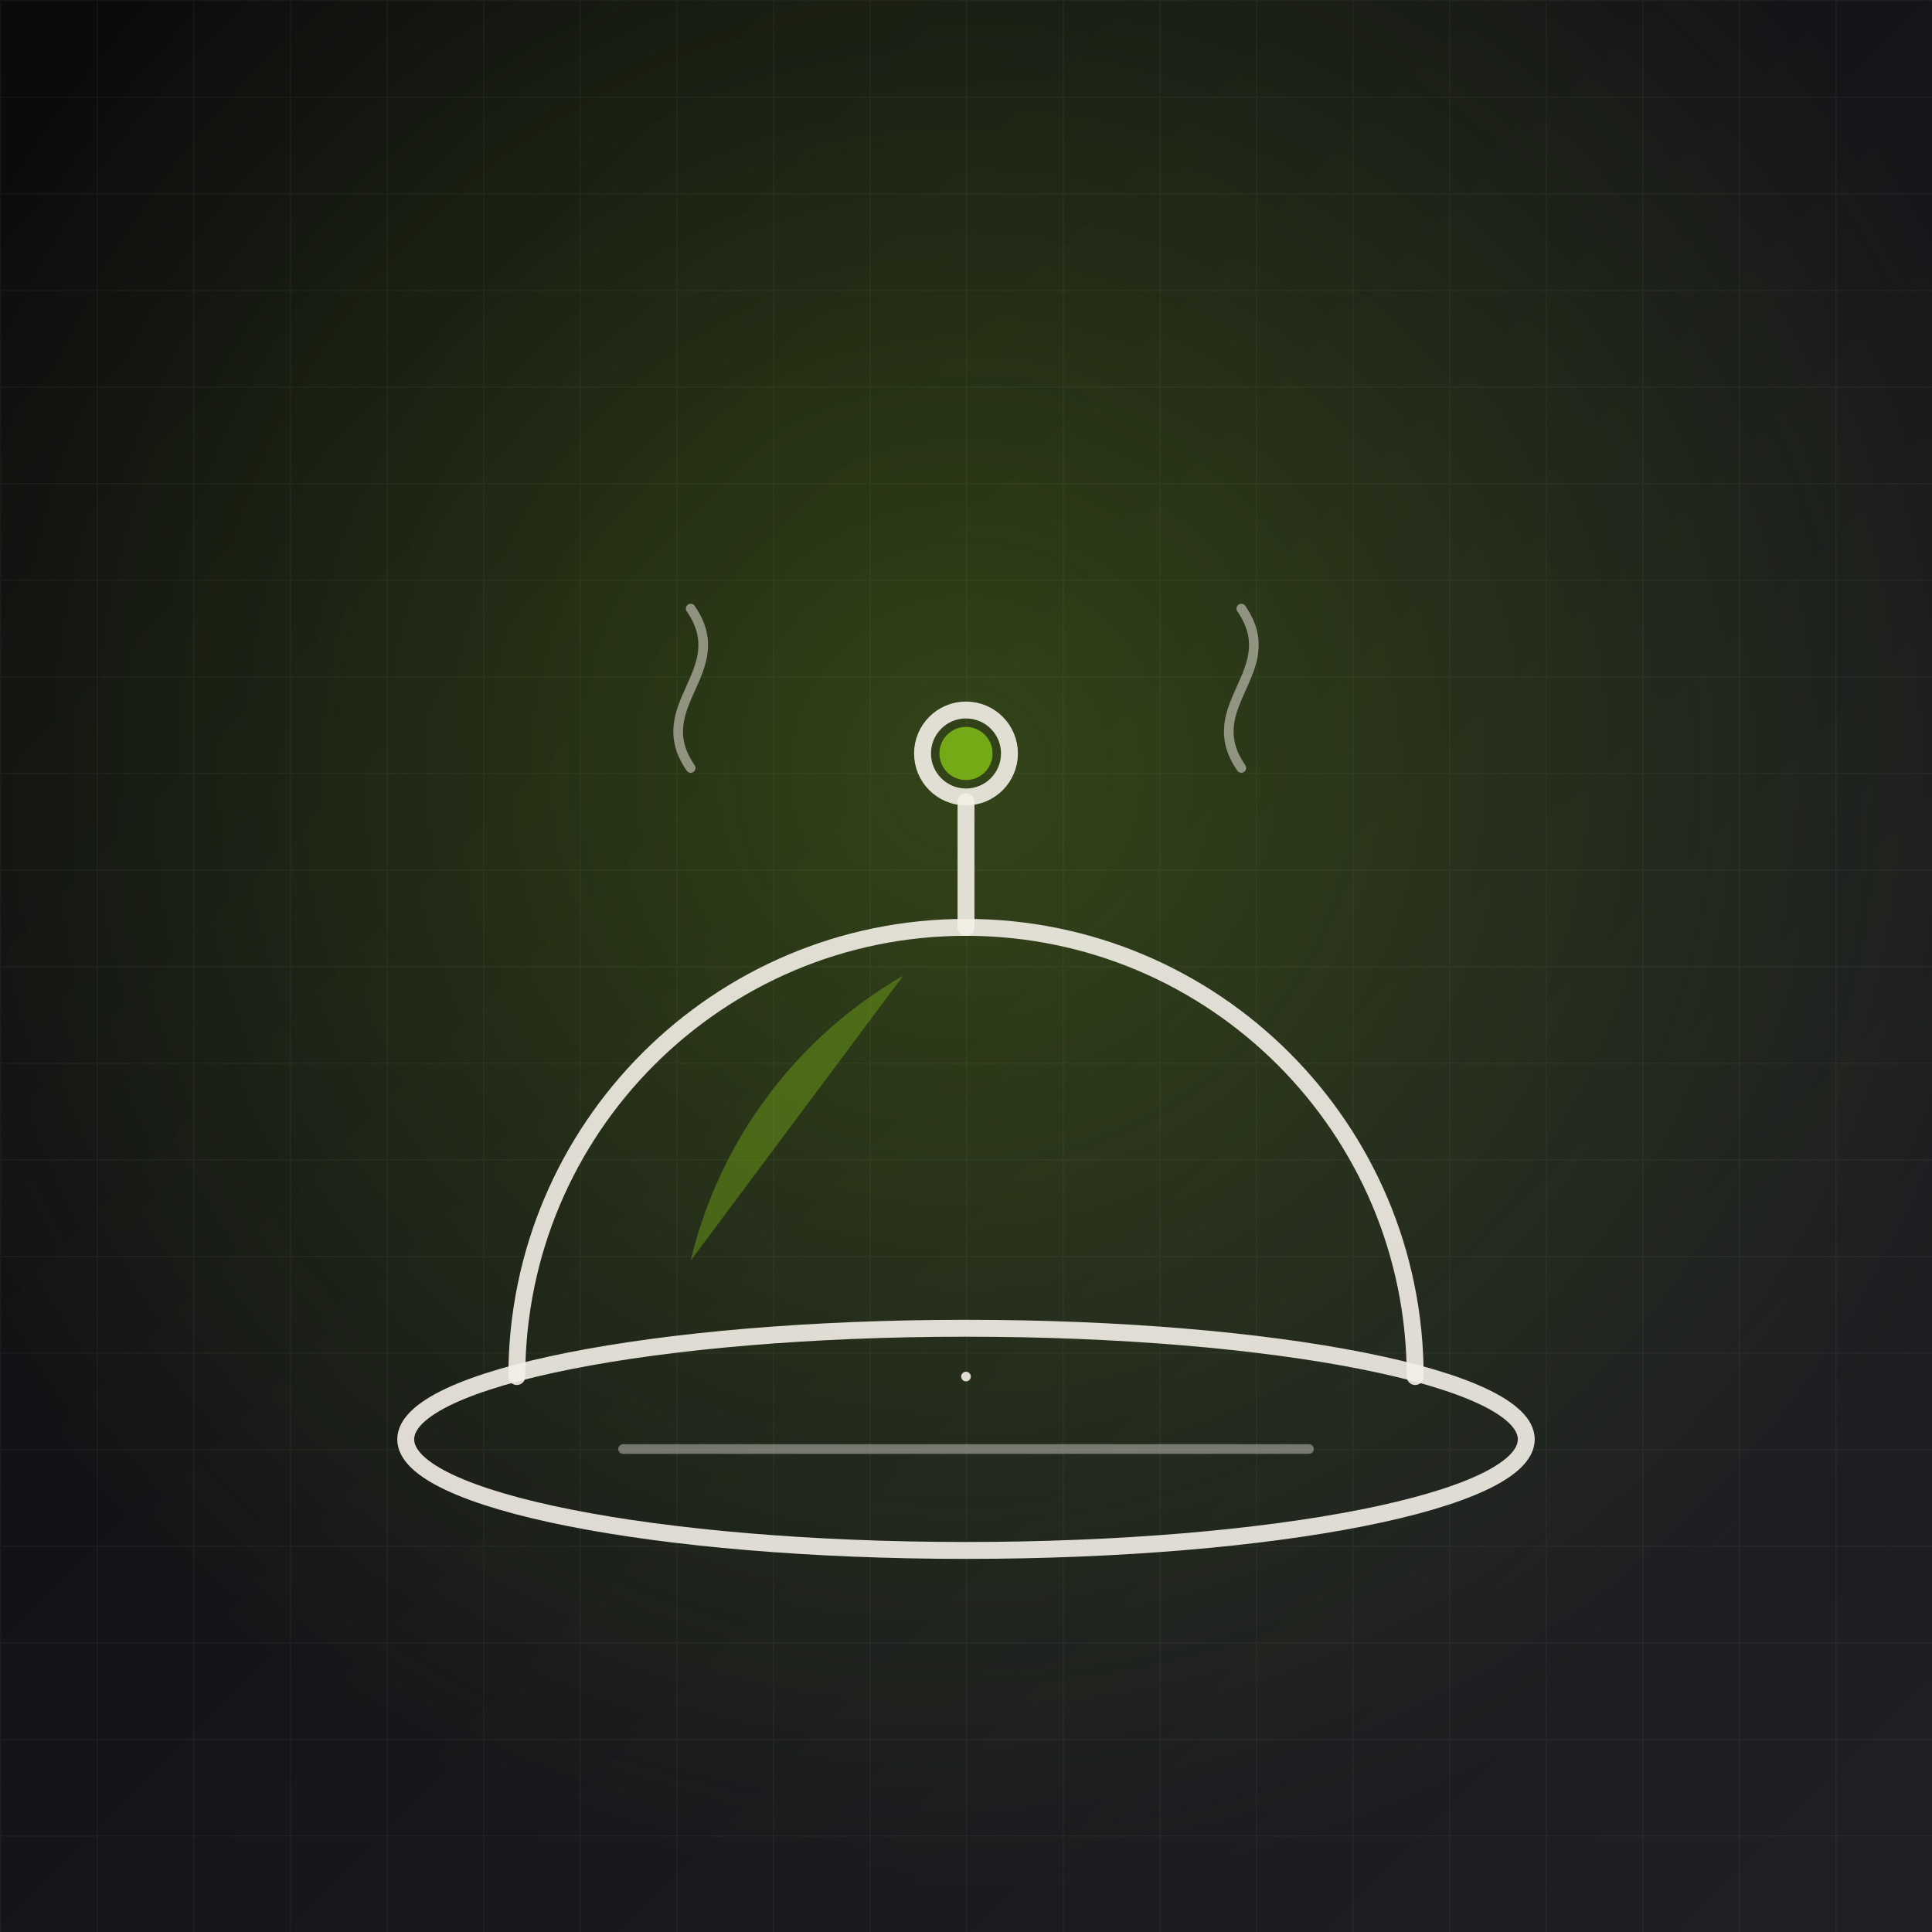
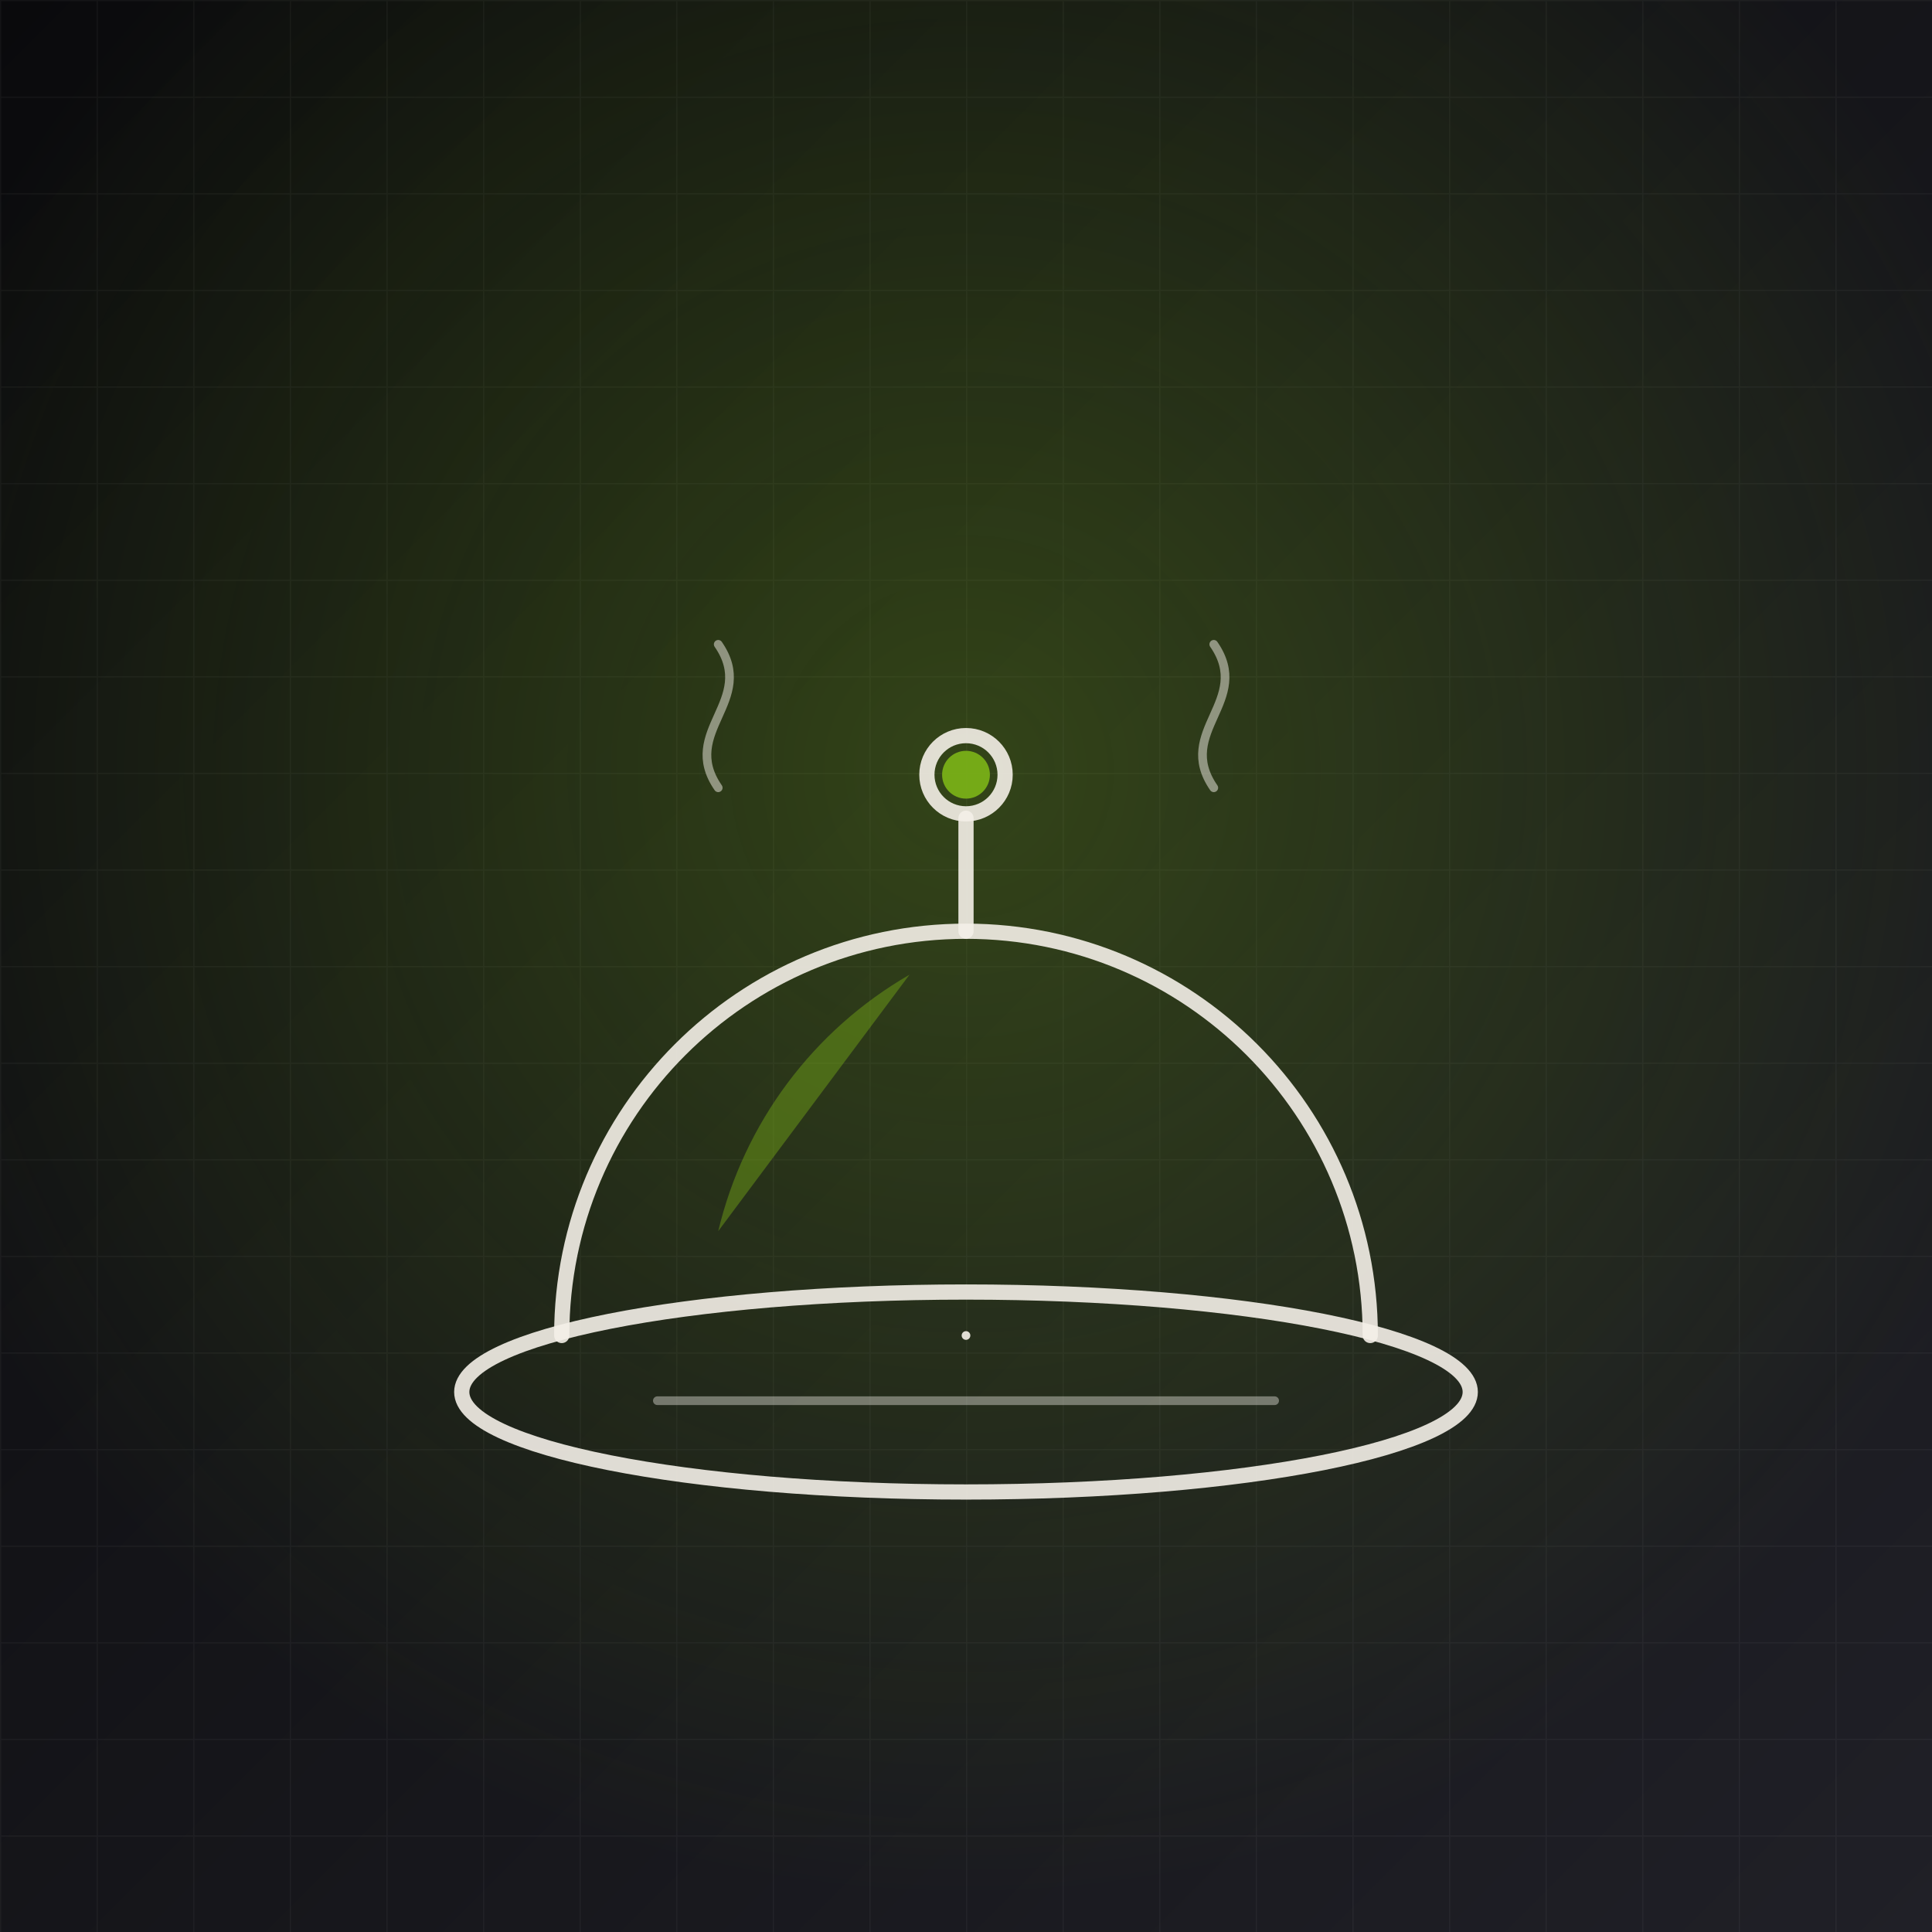
<svg xmlns="http://www.w3.org/2000/svg" viewBox="0 0 800 800" width="800" height="800" role="img" aria-label="Platos principales">
  <defs>
    <linearGradient id="bg" x1="0" y1="0" x2="1" y2="1">
      <stop offset="0" stop-color="#0a0a0c" />
      <stop offset="1" stop-color="#202027" />
    </linearGradient>
    <radialGradient id="glow" cx="0.5" cy="0.4" r="0.58">
      <stop offset="0" stop-color="#7cb518" stop-opacity="0.30" />
      <stop offset="1" stop-color="#7cb518" stop-opacity="0" />
    </radialGradient>
    <pattern id="grid" width="40" height="40" patternUnits="userSpaceOnUse">
      <path d="M40 0H0V40" fill="none" stroke="#ffffff" stroke-opacity="0.04" stroke-width="1" />
    </pattern>
  </defs>
  <rect width="800" height="800" fill="url(#bg)" />
  <rect width="800" height="800" fill="url(#grid)" />
  <rect width="800" height="800" fill="url(#glow)" />
-   <g fill="none" stroke="#f4f0e8" stroke-opacity="0.9" stroke-width="7" stroke-linecap="round" stroke-linejoin="round">
-     <ellipse cx="400" cy="596" rx="232" ry="46" />
-     <path d="M214 570a186 186 0 0 1 372 0" />
-     <path d="M400 384v-52" />
-     <circle cx="400" cy="312" r="18" />
-     <path d="M400 570h0" stroke-width="4" />
-     <path d="M258 600h284" stroke-width="4" stroke-opacity="0.4" />
-     <path d="M286 318c-18-26 18-40 0-66" stroke-width="4" stroke-opacity="0.5" />
-     <path d="M514 318c-18-26 18-40 0-66" stroke-width="4" stroke-opacity="0.5" />
-   </g>
-   <g fill="#7cb518" fill-opacity="0.9">
-     <circle cx="400" cy="312" r="11" />
-     <path d="M286 522a186 186 0 0 1 88-118" stroke-width="7" opacity="0.45" />
-     <path d="M400 570v18" stroke-width="9" />
+   <g class="art-frame" transform="translate(400 400) scale(0.9) translate(-400 -400)">
+     <g fill="none" stroke="#f4f0e8" stroke-opacity="0.9" stroke-width="7" stroke-linecap="round" stroke-linejoin="round">
+       <ellipse cx="400" cy="596" rx="232" ry="46" />
+       <path d="M214 570a186 186 0 0 1 372 0" />
+       <path d="M400 384v-52" />
+       <circle cx="400" cy="312" r="18" />
+       <path d="M400 570h0" stroke-width="4" />
+       <path d="M258 600h284" stroke-width="4" stroke-opacity="0.4" />
+       <path d="M286 318c-18-26 18-40 0-66" stroke-width="4" stroke-opacity="0.5" />
+       <path d="M514 318c-18-26 18-40 0-66" stroke-width="4" stroke-opacity="0.5" />
+     </g>
+     <g fill="#7cb518" fill-opacity="0.9">
+       <circle cx="400" cy="312" r="11" />
+       <path d="M286 522a186 186 0 0 1 88-118" stroke-width="7" opacity="0.45" />
+       <path d="M400 570v18" stroke-width="9" />
+     </g>
  </g>
</svg>
